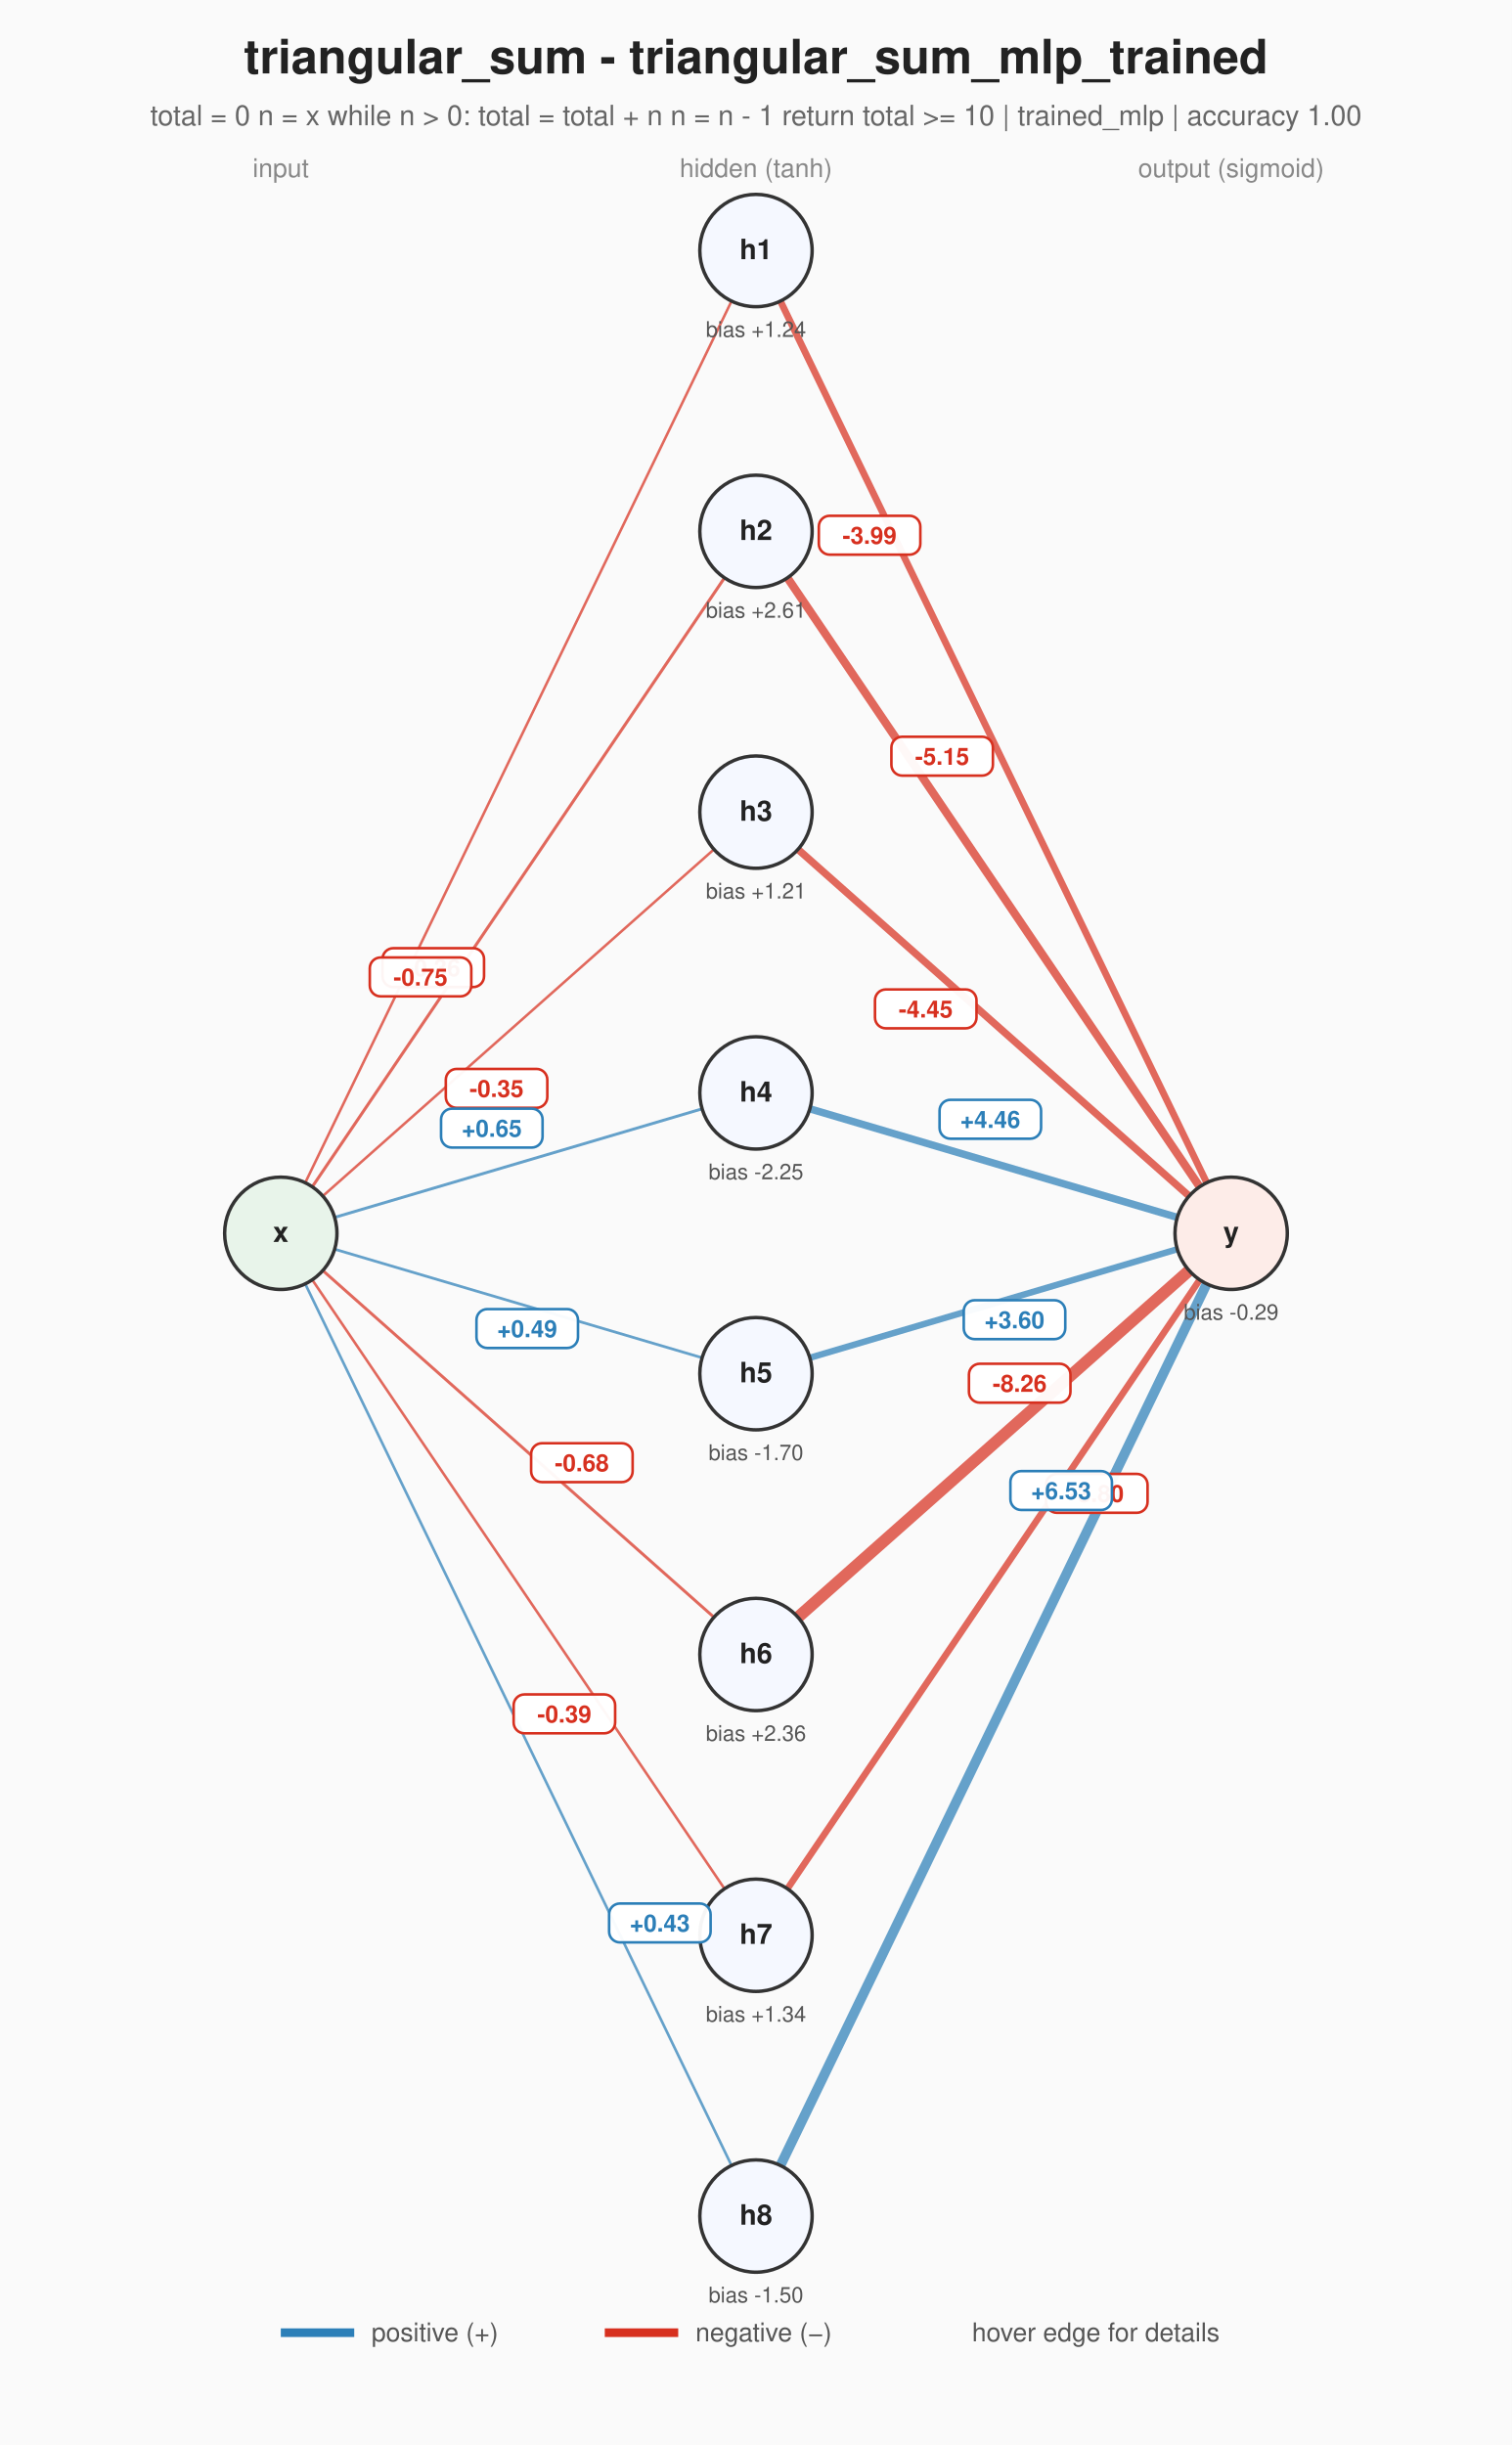
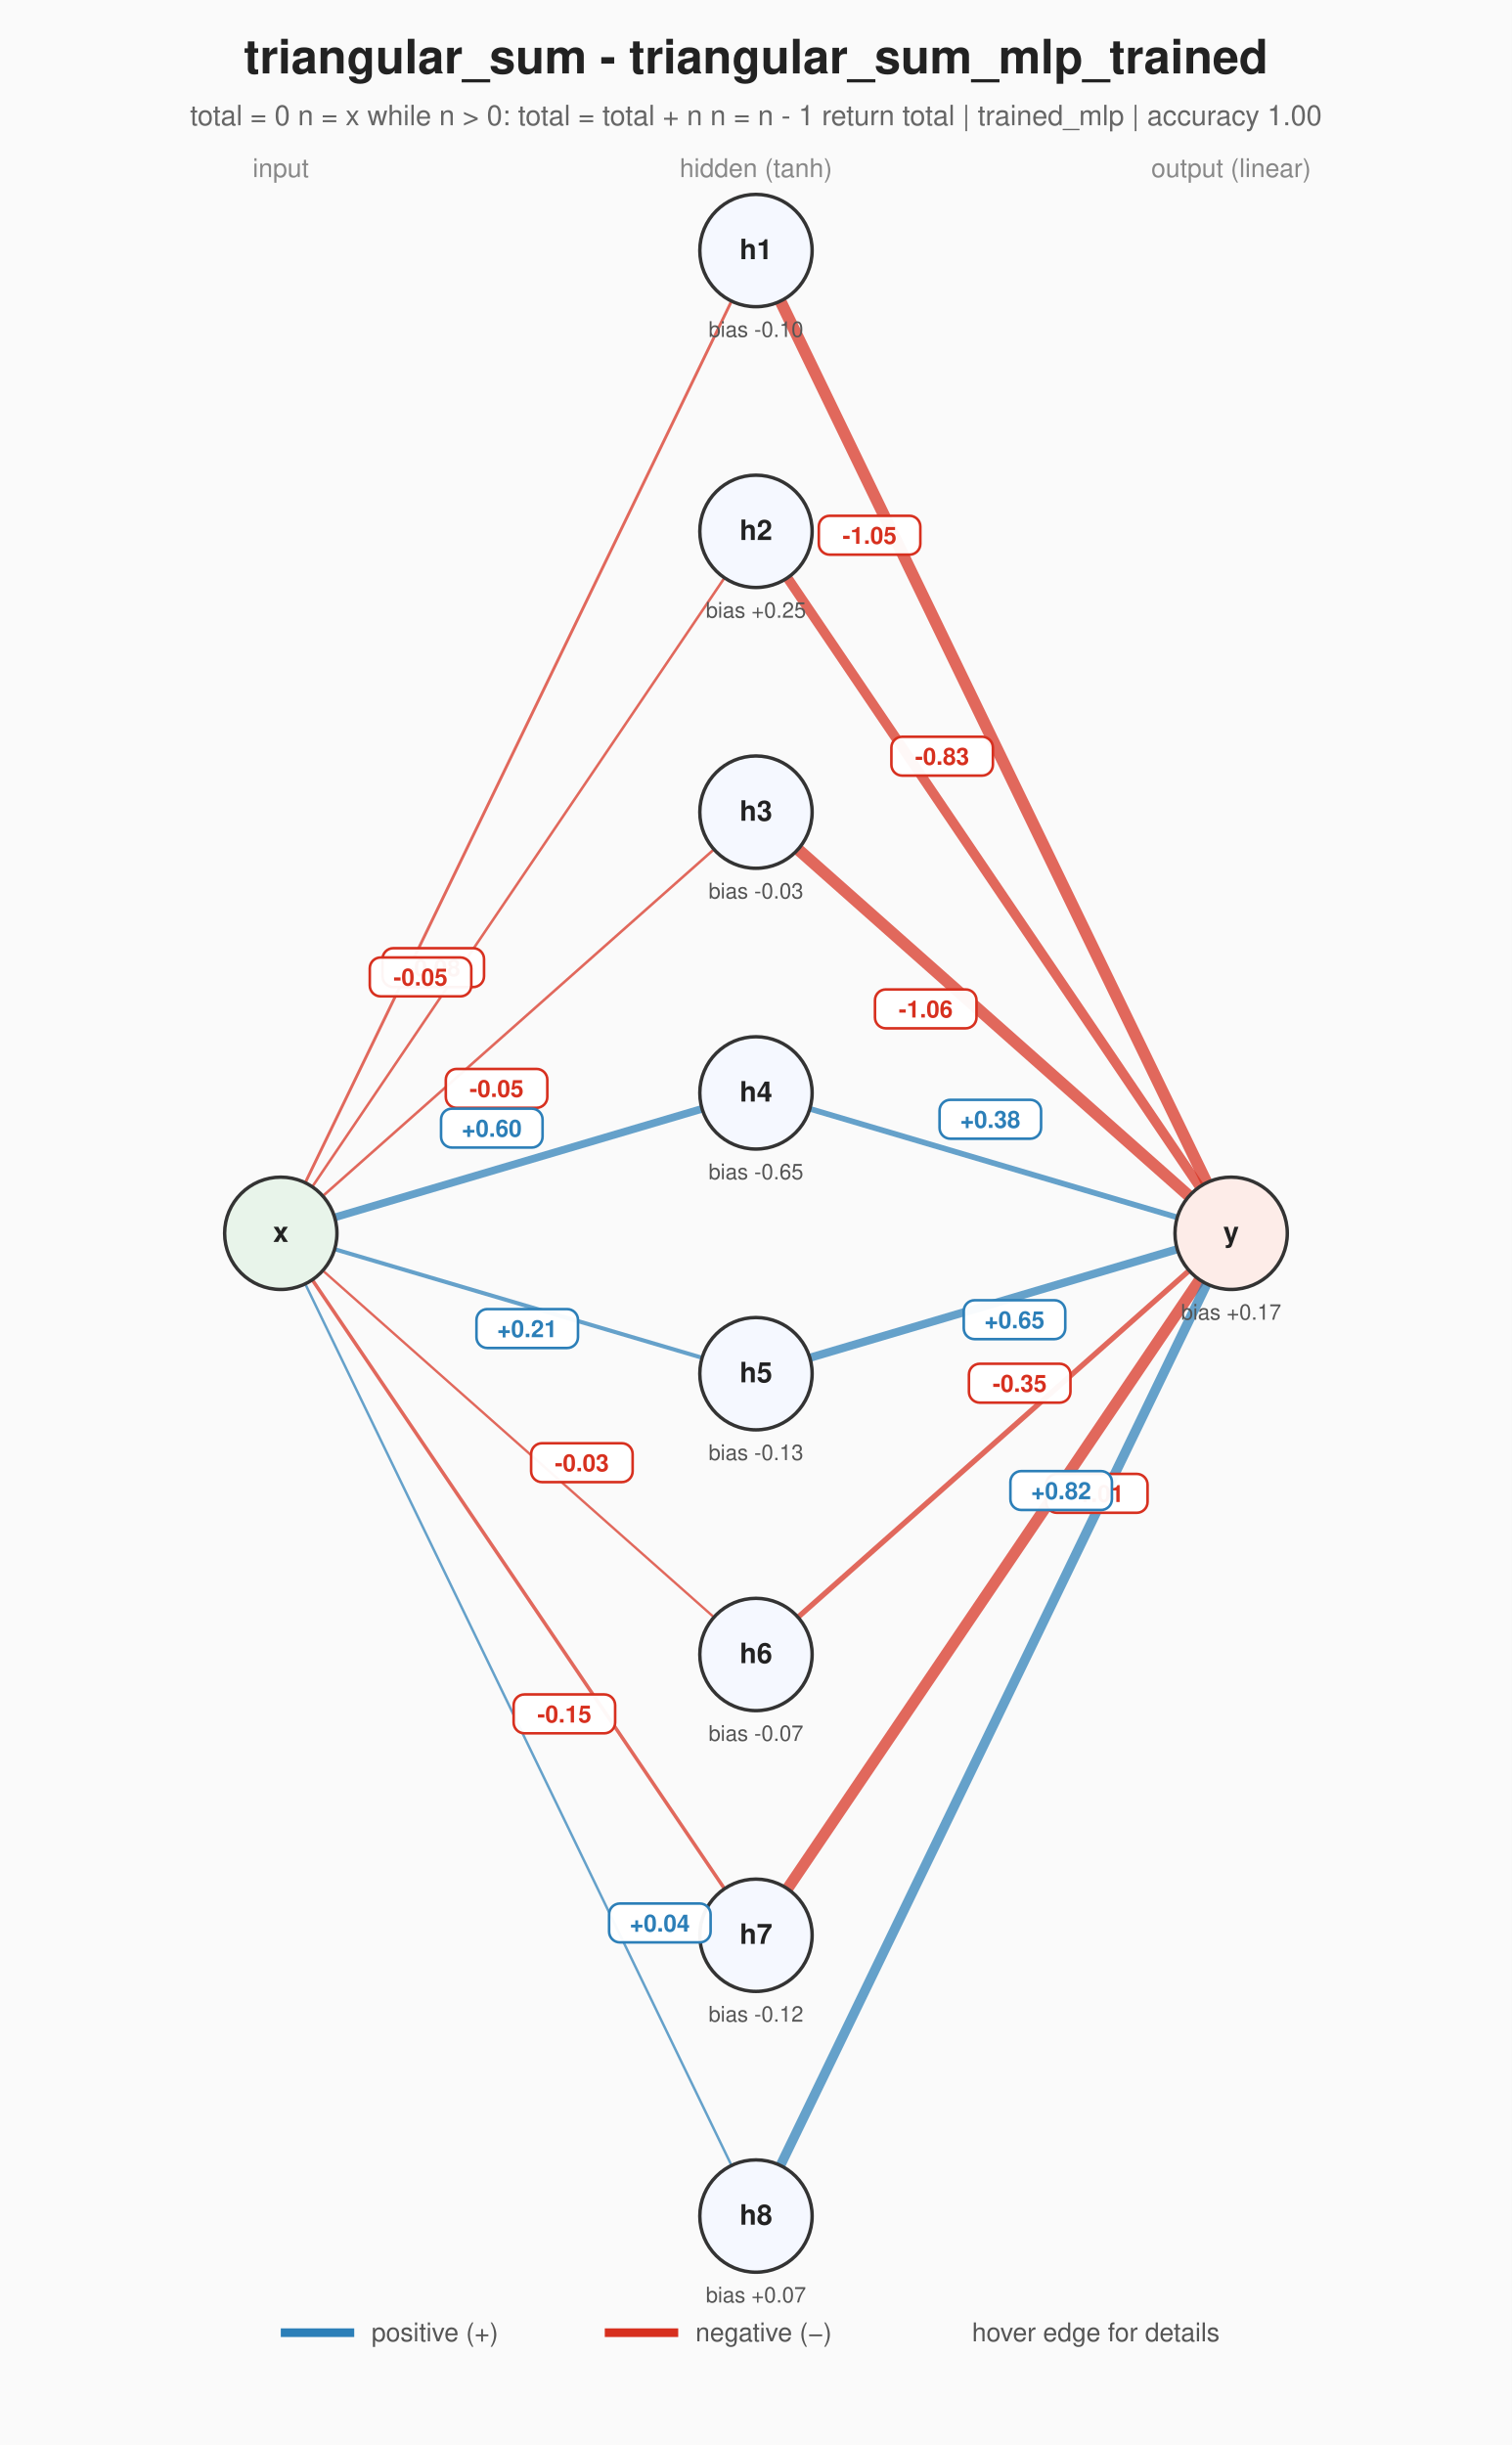
<svg xmlns="http://www.w3.org/2000/svg" width="700" height="1132" viewBox="0 0 700 1132" font-family="Helvetica, Arial, sans-serif">
  <style type="text/css">
  .edge { cursor: pointer; }
  .edge-line { transition: stroke-width .15s, stroke-opacity .15s; }
  .edge:hover .edge-line { stroke-opacity: 1; stroke-width: 5; }
  .edge .wlabel { transition: opacity .15s; }
  .edge:hover .wlabel rect { stroke-width: 2; }
  .neuron { cursor: pointer; transition: stroke-width .15s; }
  .neuron:hover { stroke-width: 3; }
  .neuron.dim { opacity: .35; }
  .edge.dim .edge-line { opacity: .2; }
  .edge.dim .wlabel { opacity: .25; }
  svg.hide-weights .wlabel { display: none; }
  svg.hide-biases .bias-label { display: none; }
</style>
  <rect width="700" height="1132" fill="#fafafa" />
  <text x="350.0" y="34" text-anchor="middle" font-size="22" font-weight="bold" fill="#222">triangular_sum - triangular_sum_mlp_trained</text>
  <text x="350.0" y="58" text-anchor="middle" font-size="13" fill="#666">
        total = 0
        n = x
        while n &gt; 0:
            total = total + n
            n = n - 1
-         return total &gt;= 10
+         return total
          |  trained_mlp  |  accuracy 1.00</text>
  <g id="diagram">
-     <g class="edge" data-layer="0" data-edge="0" data-weight="-0.3562" data-from="x" data-to="h1" data-sign="neg">
-       <line class="edge-line" x1="130.0" y1="571.0" x2="350.0" y2="116.0" stroke="#d7301f" stroke-width="1.19" stroke-opacity="0.72" />
+     <g class="edge" data-layer="0" data-edge="0" data-weight="-0.0819" data-from="x" data-to="h1" data-sign="neg">
+       <line class="edge-line" x1="130.0" y1="571.0" x2="350.0" y2="116.0" stroke="#d7301f" stroke-width="1.35" stroke-opacity="0.72" />
    </g>
-     <g class="edge" data-layer="0" data-edge="1" data-weight="-0.7468" data-from="x" data-to="h2" data-sign="neg">
-       <line class="edge-line" x1="130.0" y1="571.0" x2="350.0" y2="246.0" stroke="#d7301f" stroke-width="1.41" stroke-opacity="0.72" />
+     <g class="edge" data-layer="0" data-edge="1" data-weight="-0.0464" data-from="x" data-to="h2" data-sign="neg">
+       <line class="edge-line" x1="130.0" y1="571.0" x2="350.0" y2="246.0" stroke="#d7301f" stroke-width="1.20" stroke-opacity="0.72" />
    </g>
-     <g class="edge" data-layer="0" data-edge="2" data-weight="-0.3474" data-from="x" data-to="h3" data-sign="neg">
-       <line class="edge-line" x1="130.0" y1="571.0" x2="350.0" y2="376.0" stroke="#d7301f" stroke-width="1.19" stroke-opacity="0.72" />
+     <g class="edge" data-layer="0" data-edge="2" data-weight="-0.0528" data-from="x" data-to="h3" data-sign="neg">
+       <line class="edge-line" x1="130.0" y1="571.0" x2="350.0" y2="376.0" stroke="#d7301f" stroke-width="1.22" stroke-opacity="0.72" />
    </g>
-     <g class="edge" data-layer="0" data-edge="3" data-weight="0.6453" data-from="x" data-to="h4" data-sign="pos">
-       <line class="edge-line" x1="130.0" y1="571.0" x2="350.0" y2="506.0" stroke="#2c7fb8" stroke-width="1.35" stroke-opacity="0.72" />
+     <g class="edge" data-layer="0" data-edge="3" data-weight="0.6022" data-from="x" data-to="h4" data-sign="pos">
+       <line class="edge-line" x1="130.0" y1="571.0" x2="350.0" y2="506.0" stroke="#2c7fb8" stroke-width="3.57" stroke-opacity="0.72" />
    </g>
-     <g class="edge" data-layer="0" data-edge="4" data-weight="0.4885" data-from="x" data-to="h5" data-sign="pos">
-       <line class="edge-line" x1="130.0" y1="571.0" x2="350.0" y2="636.0" stroke="#2c7fb8" stroke-width="1.27" stroke-opacity="0.72" />
+     <g class="edge" data-layer="0" data-edge="4" data-weight="0.2082" data-from="x" data-to="h5" data-sign="pos">
+       <line class="edge-line" x1="130.0" y1="571.0" x2="350.0" y2="636.0" stroke="#2c7fb8" stroke-width="1.89" stroke-opacity="0.72" />
    </g>
-     <g class="edge" data-layer="0" data-edge="5" data-weight="-0.6756" data-from="x" data-to="h6" data-sign="neg">
-       <line class="edge-line" x1="130.0" y1="571.0" x2="350.0" y2="766.0" stroke="#d7301f" stroke-width="1.37" stroke-opacity="0.72" />
+     <g class="edge" data-layer="0" data-edge="5" data-weight="-0.0281" data-from="x" data-to="h6" data-sign="neg">
+       <line class="edge-line" x1="130.0" y1="571.0" x2="350.0" y2="766.0" stroke="#d7301f" stroke-width="1.12" stroke-opacity="0.72" />
    </g>
-     <g class="edge" data-layer="0" data-edge="6" data-weight="-0.3860" data-from="x" data-to="h7" data-sign="neg">
-       <line class="edge-line" x1="130.0" y1="571.0" x2="350.0" y2="896.0" stroke="#d7301f" stroke-width="1.21" stroke-opacity="0.72" />
+     <g class="edge" data-layer="0" data-edge="6" data-weight="-0.1495" data-from="x" data-to="h7" data-sign="neg">
+       <line class="edge-line" x1="130.0" y1="571.0" x2="350.0" y2="896.0" stroke="#d7301f" stroke-width="1.64" stroke-opacity="0.72" />
    </g>
-     <g class="edge" data-layer="0" data-edge="7" data-weight="0.4296" data-from="x" data-to="h8" data-sign="pos">
-       <line class="edge-line" x1="130.0" y1="571.0" x2="350.0" y2="1026.0" stroke="#2c7fb8" stroke-width="1.23" stroke-opacity="0.72" />
+     <g class="edge" data-layer="0" data-edge="7" data-weight="0.0351" data-from="x" data-to="h8" data-sign="pos">
+       <line class="edge-line" x1="130.0" y1="571.0" x2="350.0" y2="1026.0" stroke="#2c7fb8" stroke-width="1.15" stroke-opacity="0.72" />
    </g>
-     <g class="edge" data-layer="1" data-edge="8" data-weight="-3.9915" data-from="h1" data-to="y" data-sign="neg">
-       <line class="edge-line" x1="350.0" y1="116.0" x2="570.0" y2="571.0" stroke="#d7301f" stroke-width="3.17" stroke-opacity="0.72" />
+     <g class="edge" data-layer="1" data-edge="8" data-weight="-1.0493" data-from="h1" data-to="y" data-sign="neg">
+       <line class="edge-line" x1="350.0" y1="116.0" x2="570.0" y2="571.0" stroke="#d7301f" stroke-width="5.47" stroke-opacity="0.72" />
    </g>
-     <g class="edge" data-layer="1" data-edge="9" data-weight="-5.1508" data-from="h2" data-to="y" data-sign="neg">
-       <line class="edge-line" x1="350.0" y1="246.0" x2="570.0" y2="571.0" stroke="#d7301f" stroke-width="3.81" stroke-opacity="0.72" />
+     <g class="edge" data-layer="1" data-edge="9" data-weight="-0.8295" data-from="h2" data-to="y" data-sign="neg">
+       <line class="edge-line" x1="350.0" y1="246.0" x2="570.0" y2="571.0" stroke="#d7301f" stroke-width="4.53" stroke-opacity="0.72" />
    </g>
-     <g class="edge" data-layer="1" data-edge="10" data-weight="-4.4472" data-from="h3" data-to="y" data-sign="neg">
-       <line class="edge-line" x1="350.0" y1="376.0" x2="570.0" y2="571.0" stroke="#d7301f" stroke-width="3.42" stroke-opacity="0.72" />
+     <g class="edge" data-layer="1" data-edge="10" data-weight="-1.0563" data-from="h3" data-to="y" data-sign="neg">
+       <line class="edge-line" x1="350.0" y1="376.0" x2="570.0" y2="571.0" stroke="#d7301f" stroke-width="5.50" stroke-opacity="0.72" />
    </g>
-     <g class="edge" data-layer="1" data-edge="11" data-weight="4.4611" data-from="h4" data-to="y" data-sign="pos">
-       <line class="edge-line" x1="350.0" y1="506.0" x2="570.0" y2="571.0" stroke="#2c7fb8" stroke-width="3.43" stroke-opacity="0.72" />
+     <g class="edge" data-layer="1" data-edge="11" data-weight="0.3833" data-from="h4" data-to="y" data-sign="pos">
+       <line class="edge-line" x1="350.0" y1="506.0" x2="570.0" y2="571.0" stroke="#2c7fb8" stroke-width="2.63" stroke-opacity="0.72" />
    </g>
-     <g class="edge" data-layer="1" data-edge="12" data-weight="3.6005" data-from="h5" data-to="y" data-sign="pos">
-       <line class="edge-line" x1="350.0" y1="636.0" x2="570.0" y2="571.0" stroke="#2c7fb8" stroke-width="2.96" stroke-opacity="0.72" />
+     <g class="edge" data-layer="1" data-edge="12" data-weight="0.6530" data-from="h5" data-to="y" data-sign="pos">
+       <line class="edge-line" x1="350.0" y1="636.0" x2="570.0" y2="571.0" stroke="#2c7fb8" stroke-width="3.78" stroke-opacity="0.72" />
    </g>
-     <g class="edge" data-layer="1" data-edge="13" data-weight="-8.2619" data-from="h6" data-to="y" data-sign="neg">
-       <line class="edge-line" x1="350.0" y1="766.0" x2="570.0" y2="571.0" stroke="#d7301f" stroke-width="5.50" stroke-opacity="0.72" />
+     <g class="edge" data-layer="1" data-edge="13" data-weight="-0.3485" data-from="h6" data-to="y" data-sign="neg">
+       <line class="edge-line" x1="350.0" y1="766.0" x2="570.0" y2="571.0" stroke="#d7301f" stroke-width="2.48" stroke-opacity="0.72" />
    </g>
-     <g class="edge" data-layer="1" data-edge="14" data-weight="-3.7990" data-from="h7" data-to="y" data-sign="neg">
-       <line class="edge-line" x1="350.0" y1="896.0" x2="570.0" y2="571.0" stroke="#d7301f" stroke-width="3.07" stroke-opacity="0.72" />
+     <g class="edge" data-layer="1" data-edge="14" data-weight="-1.0056" data-from="h7" data-to="y" data-sign="neg">
+       <line class="edge-line" x1="350.0" y1="896.0" x2="570.0" y2="571.0" stroke="#d7301f" stroke-width="5.28" stroke-opacity="0.72" />
    </g>
-     <g class="edge" data-layer="1" data-edge="15" data-weight="6.5305" data-from="h8" data-to="y" data-sign="pos">
-       <line class="edge-line" x1="350.0" y1="1026.0" x2="570.0" y2="571.0" stroke="#2c7fb8" stroke-width="4.56" stroke-opacity="0.72" />
+     <g class="edge" data-layer="1" data-edge="15" data-weight="0.8223" data-from="h8" data-to="y" data-sign="pos">
+       <line class="edge-line" x1="350.0" y1="1026.0" x2="570.0" y2="571.0" stroke="#2c7fb8" stroke-width="4.50" stroke-opacity="0.72" />
    </g>
    <g class="neuron" data-neuron="x">
      <circle cx="130.0" cy="571.0" r="26" fill="#e8f4ea" stroke="#333333" stroke-width="1.6" />
      <text x="130.0" y="575.0" text-anchor="middle" font-size="13" font-weight="600" fill="#222">x</text>
    </g>
    <text x="130.0" y="82.0" text-anchor="middle" font-size="12" fill="#888">input</text>
    <g class="neuron" data-neuron="h1">
      <circle cx="350.0" cy="116.0" r="26" fill="#f5f8ff" stroke="#333333" stroke-width="1.6" />
      <text x="350.0" y="120.0" text-anchor="middle" font-size="13" font-weight="600" fill="#222">h1</text>
-       <text class="bias-label" x="350.0" y="156.0" text-anchor="middle" font-size="10" fill="#555">bias +1.24</text>
+       <text class="bias-label" x="350.0" y="156.0" text-anchor="middle" font-size="10" fill="#555">bias -0.10</text>
    </g>
    <g class="neuron" data-neuron="h2">
      <circle cx="350.0" cy="246.0" r="26" fill="#f5f8ff" stroke="#333333" stroke-width="1.6" />
      <text x="350.0" y="250.0" text-anchor="middle" font-size="13" font-weight="600" fill="#222">h2</text>
-       <text class="bias-label" x="350.0" y="286.0" text-anchor="middle" font-size="10" fill="#555">bias +2.61</text>
+       <text class="bias-label" x="350.0" y="286.0" text-anchor="middle" font-size="10" fill="#555">bias +0.25</text>
    </g>
    <g class="neuron" data-neuron="h3">
      <circle cx="350.0" cy="376.0" r="26" fill="#f5f8ff" stroke="#333333" stroke-width="1.6" />
      <text x="350.0" y="380.0" text-anchor="middle" font-size="13" font-weight="600" fill="#222">h3</text>
-       <text class="bias-label" x="350.0" y="416.0" text-anchor="middle" font-size="10" fill="#555">bias +1.21</text>
+       <text class="bias-label" x="350.0" y="416.0" text-anchor="middle" font-size="10" fill="#555">bias -0.03</text>
    </g>
    <g class="neuron" data-neuron="h4">
      <circle cx="350.0" cy="506.0" r="26" fill="#f5f8ff" stroke="#333333" stroke-width="1.6" />
      <text x="350.0" y="510.0" text-anchor="middle" font-size="13" font-weight="600" fill="#222">h4</text>
-       <text class="bias-label" x="350.0" y="546.0" text-anchor="middle" font-size="10" fill="#555">bias -2.25</text>
+       <text class="bias-label" x="350.0" y="546.0" text-anchor="middle" font-size="10" fill="#555">bias -0.65</text>
    </g>
    <g class="neuron" data-neuron="h5">
      <circle cx="350.0" cy="636.0" r="26" fill="#f5f8ff" stroke="#333333" stroke-width="1.6" />
      <text x="350.0" y="640.0" text-anchor="middle" font-size="13" font-weight="600" fill="#222">h5</text>
-       <text class="bias-label" x="350.0" y="676.0" text-anchor="middle" font-size="10" fill="#555">bias -1.70</text>
+       <text class="bias-label" x="350.0" y="676.0" text-anchor="middle" font-size="10" fill="#555">bias -0.13</text>
    </g>
    <g class="neuron" data-neuron="h6">
      <circle cx="350.0" cy="766.0" r="26" fill="#f5f8ff" stroke="#333333" stroke-width="1.6" />
      <text x="350.0" y="770.0" text-anchor="middle" font-size="13" font-weight="600" fill="#222">h6</text>
-       <text class="bias-label" x="350.0" y="806.0" text-anchor="middle" font-size="10" fill="#555">bias +2.36</text>
+       <text class="bias-label" x="350.0" y="806.0" text-anchor="middle" font-size="10" fill="#555">bias -0.07</text>
    </g>
    <g class="neuron" data-neuron="h7">
      <circle cx="350.0" cy="896.0" r="26" fill="#f5f8ff" stroke="#333333" stroke-width="1.6" />
      <text x="350.0" y="900.0" text-anchor="middle" font-size="13" font-weight="600" fill="#222">h7</text>
-       <text class="bias-label" x="350.0" y="936.0" text-anchor="middle" font-size="10" fill="#555">bias +1.34</text>
+       <text class="bias-label" x="350.0" y="936.0" text-anchor="middle" font-size="10" fill="#555">bias -0.12</text>
    </g>
    <g class="neuron" data-neuron="h8">
      <circle cx="350.0" cy="1026.0" r="26" fill="#f5f8ff" stroke="#333333" stroke-width="1.6" />
      <text x="350.0" y="1030.0" text-anchor="middle" font-size="13" font-weight="600" fill="#222">h8</text>
-       <text class="bias-label" x="350.0" y="1066.0" text-anchor="middle" font-size="10" fill="#555">bias -1.50</text>
+       <text class="bias-label" x="350.0" y="1066.0" text-anchor="middle" font-size="10" fill="#555">bias +0.07</text>
    </g>
    <text x="350.0" y="82.0" text-anchor="middle" font-size="12" fill="#888">hidden (tanh)</text>
    <g class="neuron" data-neuron="y">
      <circle cx="570.0" cy="571.0" r="26" fill="#fdece8" stroke="#333333" stroke-width="1.6" />
      <text x="570.0" y="575.0" text-anchor="middle" font-size="13" font-weight="600" fill="#222">y</text>
-       <text class="bias-label" x="570.0" y="611.0" text-anchor="middle" font-size="10" fill="#555">bias -0.29</text>
+       <text class="bias-label" x="570.0" y="611.0" text-anchor="middle" font-size="10" fill="#555">bias +0.17</text>
    </g>
-     <text x="570.0" y="82.0" text-anchor="middle" font-size="12" fill="#888">output (sigmoid)</text>
+     <text x="570.0" y="82.0" text-anchor="middle" font-size="12" fill="#888">output (linear)</text>
    <g class="label-layer">
      <g class="wlabel" data-edge="0" pointer-events="none">
        <rect x="177.1" y="439.0" width="47.0" height="18" rx="5" fill="#ffffff" fill-opacity="0.95" stroke="#d7301f" stroke-width="1.2" />
-         <text x="200.6" y="452.0" text-anchor="middle" font-size="11" font-weight="700" fill="#d7301f">-0.36</text>
+         <text x="200.6" y="452.0" text-anchor="middle" font-size="11" font-weight="700" fill="#d7301f">-0.08</text>
      </g>
      <g class="wlabel" data-edge="1" pointer-events="none">
        <rect x="171.2" y="443.3" width="47.0" height="18" rx="5" fill="#ffffff" fill-opacity="0.95" stroke="#d7301f" stroke-width="1.2" />
-         <text x="194.7" y="456.3" text-anchor="middle" font-size="11" font-weight="700" fill="#d7301f">-0.75</text>
+         <text x="194.7" y="456.3" text-anchor="middle" font-size="11" font-weight="700" fill="#d7301f">-0.05</text>
      </g>
      <g class="wlabel" data-edge="2" pointer-events="none">
        <rect x="206.4" y="494.9" width="47.0" height="18" rx="5" fill="#ffffff" fill-opacity="0.95" stroke="#d7301f" stroke-width="1.2" />
-         <text x="229.9" y="507.9" text-anchor="middle" font-size="11" font-weight="700" fill="#d7301f">-0.35</text>
+         <text x="229.9" y="507.9" text-anchor="middle" font-size="11" font-weight="700" fill="#d7301f">-0.05</text>
      </g>
      <g class="wlabel" data-edge="3" pointer-events="none">
        <rect x="204.2" y="513.3" width="47.0" height="18" rx="5" fill="#ffffff" fill-opacity="0.95" stroke="#2c7fb8" stroke-width="1.2" />
-         <text x="227.7" y="526.3" text-anchor="middle" font-size="11" font-weight="700" fill="#2c7fb8">+0.65</text>
+         <text x="227.7" y="526.3" text-anchor="middle" font-size="11" font-weight="700" fill="#2c7fb8">+0.60</text>
      </g>
      <g class="wlabel" data-edge="4" pointer-events="none">
        <rect x="220.6" y="606.1" width="47.0" height="18" rx="5" fill="#ffffff" fill-opacity="0.95" stroke="#2c7fb8" stroke-width="1.2" />
-         <text x="244.1" y="619.1" text-anchor="middle" font-size="11" font-weight="700" fill="#2c7fb8">+0.49</text>
+         <text x="244.1" y="619.1" text-anchor="middle" font-size="11" font-weight="700" fill="#2c7fb8">+0.21</text>
      </g>
      <g class="wlabel" data-edge="5" pointer-events="none">
        <rect x="245.9" y="668.2" width="47.0" height="18" rx="5" fill="#ffffff" fill-opacity="0.95" stroke="#d7301f" stroke-width="1.2" />
-         <text x="269.4" y="681.2" text-anchor="middle" font-size="11" font-weight="700" fill="#d7301f">-0.68</text>
+         <text x="269.4" y="681.2" text-anchor="middle" font-size="11" font-weight="700" fill="#d7301f">-0.03</text>
      </g>
      <g class="wlabel" data-edge="6" pointer-events="none">
        <rect x="237.8" y="784.5" width="47.0" height="18" rx="5" fill="#ffffff" fill-opacity="0.95" stroke="#d7301f" stroke-width="1.2" />
-         <text x="261.3" y="797.5" text-anchor="middle" font-size="11" font-weight="700" fill="#d7301f">-0.39</text>
+         <text x="261.3" y="797.5" text-anchor="middle" font-size="11" font-weight="700" fill="#d7301f">-0.15</text>
      </g>
      <g class="wlabel" data-edge="7" pointer-events="none">
        <rect x="282.0" y="881.3" width="47.0" height="18" rx="5" fill="#ffffff" fill-opacity="0.95" stroke="#2c7fb8" stroke-width="1.2" />
-         <text x="305.5" y="894.3" text-anchor="middle" font-size="11" font-weight="700" fill="#2c7fb8">+0.43</text>
+         <text x="305.5" y="894.3" text-anchor="middle" font-size="11" font-weight="700" fill="#2c7fb8">+0.04</text>
      </g>
      <g class="wlabel" data-edge="8" pointer-events="none">
        <rect x="379.1" y="238.8" width="47.0" height="18" rx="5" fill="#ffffff" fill-opacity="0.95" stroke="#d7301f" stroke-width="1.2" />
-         <text x="402.6" y="251.8" text-anchor="middle" font-size="11" font-weight="700" fill="#d7301f">-3.99</text>
+         <text x="402.6" y="251.8" text-anchor="middle" font-size="11" font-weight="700" fill="#d7301f">-1.05</text>
      </g>
      <g class="wlabel" data-edge="9" pointer-events="none">
        <rect x="412.7" y="341.1" width="47.0" height="18" rx="5" fill="#ffffff" fill-opacity="0.95" stroke="#d7301f" stroke-width="1.2" />
-         <text x="436.2" y="354.1" text-anchor="middle" font-size="11" font-weight="700" fill="#d7301f">-5.15</text>
+         <text x="436.2" y="354.1" text-anchor="middle" font-size="11" font-weight="700" fill="#d7301f">-0.83</text>
      </g>
      <g class="wlabel" data-edge="10" pointer-events="none">
        <rect x="405.1" y="458.1" width="47.0" height="18" rx="5" fill="#ffffff" fill-opacity="0.95" stroke="#d7301f" stroke-width="1.2" />
-         <text x="428.6" y="471.1" text-anchor="middle" font-size="11" font-weight="700" fill="#d7301f">-4.45</text>
+         <text x="428.6" y="471.1" text-anchor="middle" font-size="11" font-weight="700" fill="#d7301f">-1.06</text>
      </g>
      <g class="wlabel" data-edge="11" pointer-events="none">
        <rect x="435.0" y="509.2" width="47.0" height="18" rx="5" fill="#ffffff" fill-opacity="0.95" stroke="#2c7fb8" stroke-width="1.2" />
-         <text x="458.5" y="522.2" text-anchor="middle" font-size="11" font-weight="700" fill="#2c7fb8">+4.46</text>
+         <text x="458.5" y="522.2" text-anchor="middle" font-size="11" font-weight="700" fill="#2c7fb8">+0.38</text>
      </g>
      <g class="wlabel" data-edge="12" pointer-events="none">
        <rect x="446.2" y="602.0" width="47.0" height="18" rx="5" fill="#ffffff" fill-opacity="0.95" stroke="#2c7fb8" stroke-width="1.2" />
-         <text x="469.7" y="615.0" text-anchor="middle" font-size="11" font-weight="700" fill="#2c7fb8">+3.60</text>
+         <text x="469.7" y="615.0" text-anchor="middle" font-size="11" font-weight="700" fill="#2c7fb8">+0.65</text>
      </g>
      <g class="wlabel" data-edge="13" pointer-events="none">
        <rect x="448.6" y="631.4" width="47.0" height="18" rx="5" fill="#ffffff" fill-opacity="0.95" stroke="#d7301f" stroke-width="1.2" />
-         <text x="472.1" y="644.4" text-anchor="middle" font-size="11" font-weight="700" fill="#d7301f">-8.26</text>
+         <text x="472.1" y="644.4" text-anchor="middle" font-size="11" font-weight="700" fill="#d7301f">-0.35</text>
      </g>
      <g class="wlabel" data-edge="14" pointer-events="none">
        <rect x="484.3" y="682.4" width="47.0" height="18" rx="5" fill="#ffffff" fill-opacity="0.95" stroke="#d7301f" stroke-width="1.2" />
-         <text x="507.8" y="695.4" text-anchor="middle" font-size="11" font-weight="700" fill="#d7301f">-3.80</text>
+         <text x="507.8" y="695.4" text-anchor="middle" font-size="11" font-weight="700" fill="#d7301f">-1.01</text>
      </g>
      <g class="wlabel" data-edge="15" pointer-events="none">
        <rect x="467.8" y="681.1" width="47.0" height="18" rx="5" fill="#ffffff" fill-opacity="0.95" stroke="#2c7fb8" stroke-width="1.2" />
-         <text x="491.3" y="694.1" text-anchor="middle" font-size="11" font-weight="700" fill="#2c7fb8">+6.53</text>
+         <text x="491.3" y="694.1" text-anchor="middle" font-size="11" font-weight="700" fill="#2c7fb8">+0.82</text>
      </g>
    </g>
    <line x1="130" y1="1080" x2="164" y2="1080" stroke="#2c7fb8" stroke-width="4" />
    <text x="172" y="1084" font-size="12" fill="#555">positive (+)</text>
    <line x1="280" y1="1080" x2="314" y2="1080" stroke="#d7301f" stroke-width="4" />
    <text x="322" y="1084" font-size="12" fill="#555">negative (−)</text>
    <text x="450" y="1084" font-size="12" fill="#555">hover edge for details</text>
  </g>
</svg>
